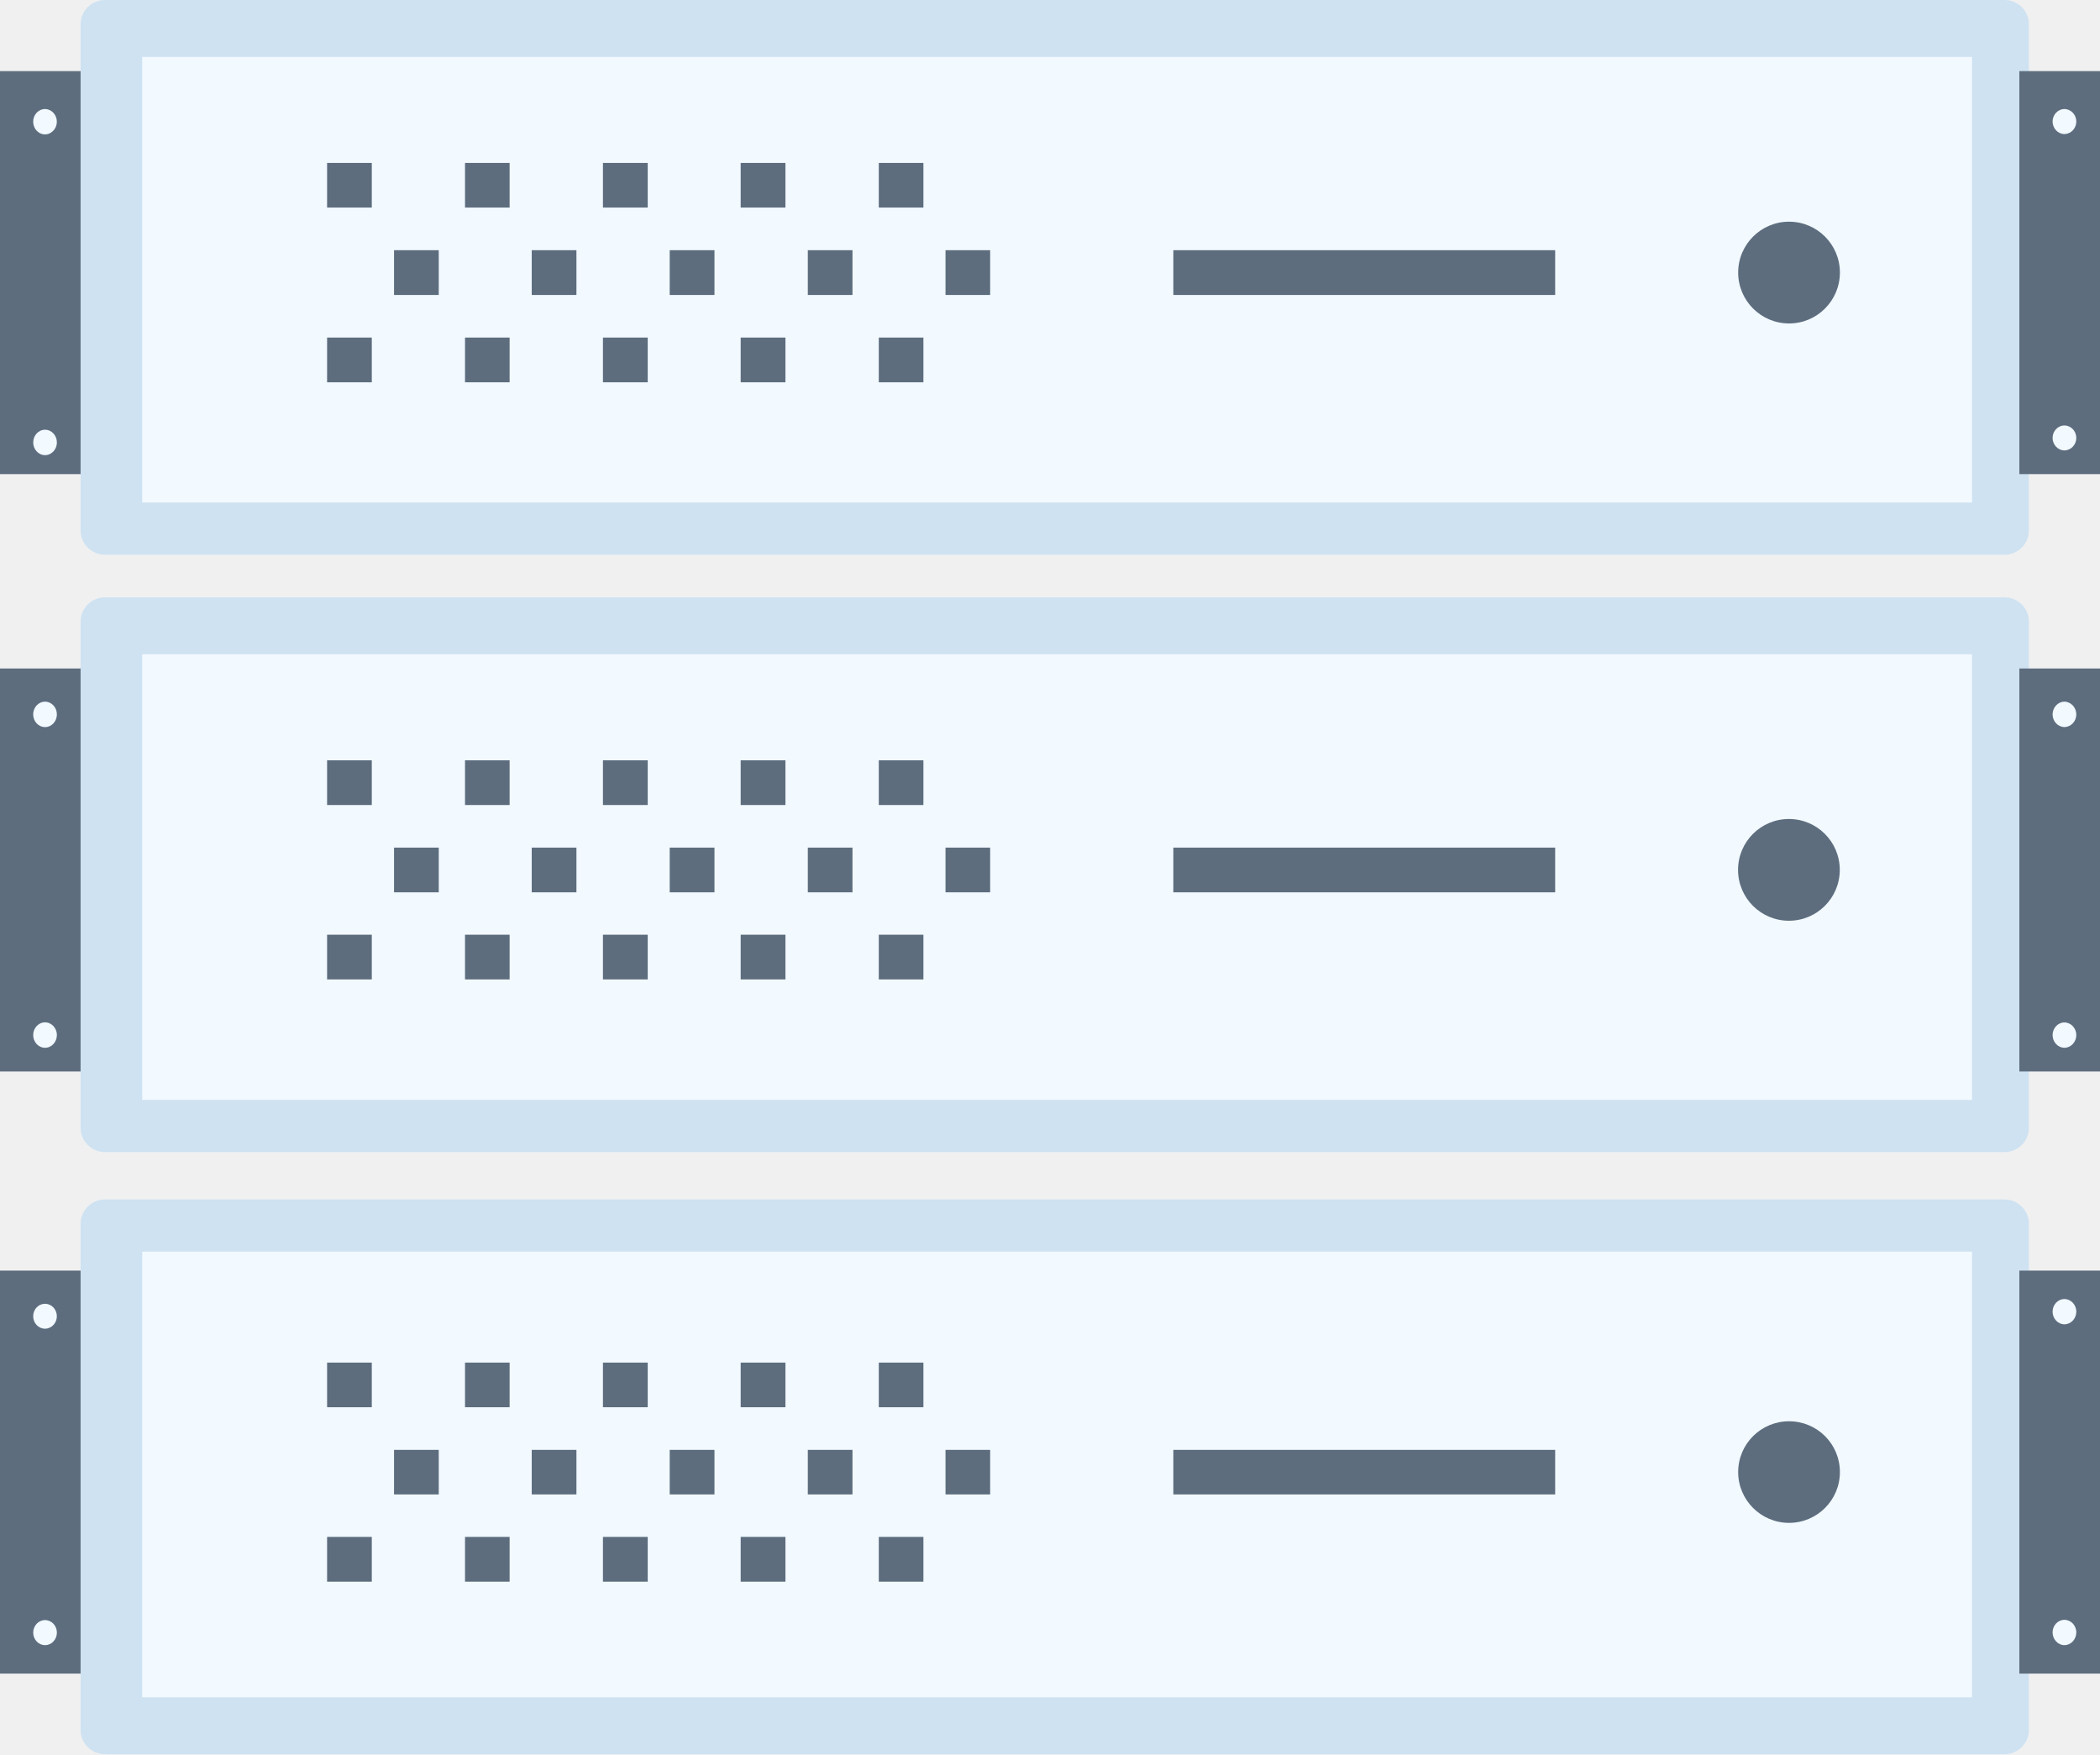
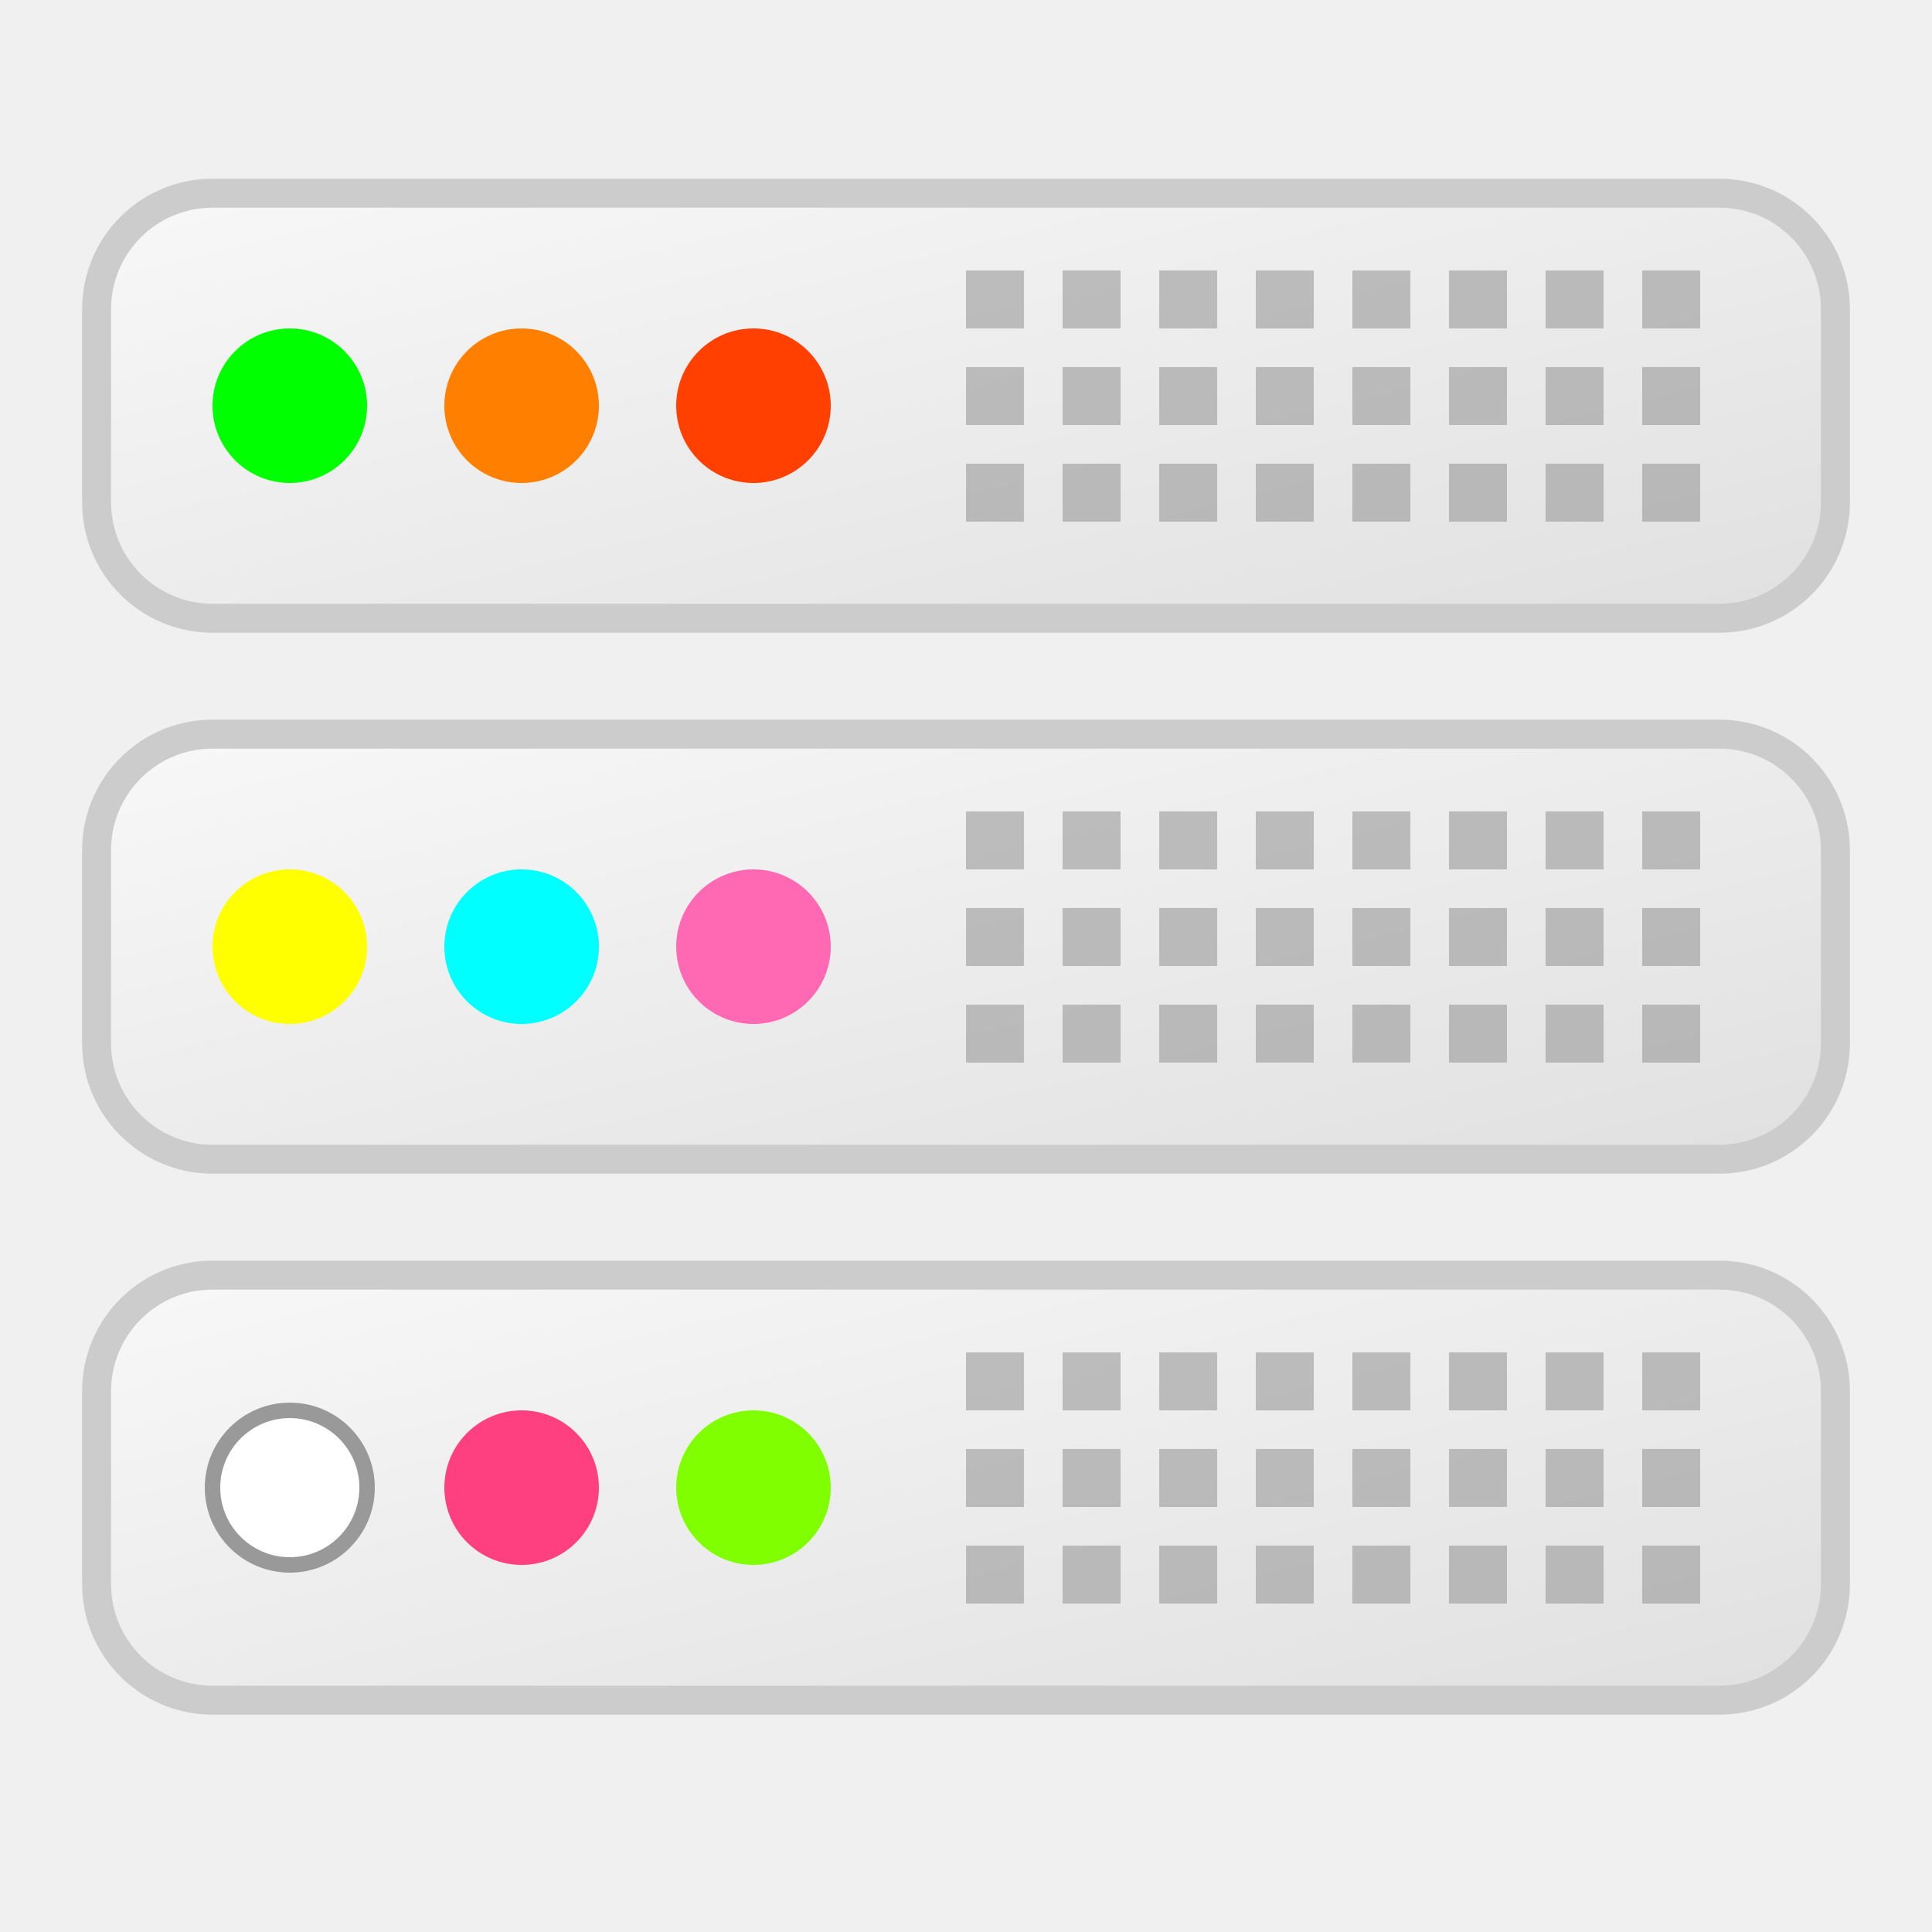
- <svg xmlns="http://www.w3.org/2000/svg" width="443px" height="370px" viewBox="0 0 443 370" version="1.1">
-   <g id="页面-1" stroke="none" stroke-width="1" fill="none" fill-rule="evenodd">
-     <g id="server1_78341" fill-rule="nonzero">
-       <path d="M428,111.905 C428,114.704 425.691,117 422.886,117 L22.124,117 C19.319,117 17,114.71 17,111.905 L17,5.099 C17,2.3 19.319,0 22.124,0 L422.886,0 C425.695,0 428,2.3 428,5.099 L428,111.905 Z" id="路径" fill="#CEE2F2" />
-       <rect id="矩形" fill="#F2F9FF" x="30" y="12" width="386" height="94" />
-       <g id="编组" transform="translate(69, 15)" fill="#5D6D7E">
-         <path d="M319.131,42.483 C319.131,48.418 314.326,53.224 308.407,53.224 C302.488,53.224 297.671,48.418 297.671,42.483 C297.671,36.568 302.486,31.758 308.407,31.758 C314.328,31.758 319.131,36.57 319.131,42.483 Z" id="路径" />
-         <rect id="矩形" x="0" y="19.364" width="9.432" height="9.413" />
-         <rect id="矩形" x="29.096" y="19.364" width="9.408" height="9.413" />
-         <rect id="矩形" x="58.193" y="19.364" width="9.447" height="9.413" />
-         <rect id="矩形" x="87.248" y="19.364" width="9.443" height="9.413" />
-         <rect id="矩形" x="116.383" y="19.364" width="9.412" height="9.413" />
-         <rect id="矩形" x="0" y="56.199" width="9.432" height="9.438" />
-         <rect id="矩形" x="29.096" y="56.199" width="9.408" height="9.438" />
-         <rect id="矩形" x="58.193" y="56.199" width="9.447" height="9.438" />
-         <rect id="矩形" x="87.248" y="56.199" width="9.443" height="9.438" />
-         <rect id="矩形" x="116.383" y="56.199" width="9.412" height="9.438" />
-         <rect id="矩形" x="14.124" y="37.773" width="9.432" height="9.444" />
-         <rect id="矩形" x="43.17" y="37.773" width="9.428" height="9.444" />
-         <rect id="矩形" x="72.276" y="37.773" width="9.443" height="9.444" />
-         <rect id="矩形" x="101.411" y="37.773" width="9.422" height="9.444" />
-         <rect id="矩形" x="130.457" y="37.773" width="9.418" height="9.444" />
-         <rect id="矩形" x="178.518" y="37.773" width="80.549" height="9.444" />
-         <rect id="矩形" x="356.987" y="0" width="17.013" height="85" />
-       </g>
-       <g id="编组" transform="translate(433, 23)" fill="#F2F9FF">
-         <path d="M5,2.628 C5,4.088 3.865,5.272 2.488,5.272 C1.135,5.272 0,4.088 0,2.628 C0,1.187 1.135,0 2.488,0 C3.86,0 5,1.187 5,2.628 Z" id="路径" />
-         <path d="M5,69.366 C5,70.813 3.865,72 2.488,72 C1.135,72 0,70.813 0,69.366 C0,67.91 1.135,66.742 2.488,66.742 C3.86,66.742 5,67.91 5,69.366 Z" id="路径" />
-       </g>
-       <rect id="矩形" fill="#5D6D7E" x="0" y="15" width="17" height="85" />
-       <g id="编组" transform="translate(7, 23)" fill="#F2F9FF">
-         <path d="M4.991,2.665 C4.991,4.145 3.864,5.345 2.488,5.345 C1.109,5.345 0,4.145 0,2.665 C0,1.204 1.107,0 2.488,0 C3.864,0 4.991,1.204 4.991,2.665 Z" id="路径" />
-         <ellipse id="椭圆形" cx="2.503" cy="70.32" rx="2.497" ry="2.68" />
-       </g>
-       <path d="M428,237.904 C428,240.713 425.691,243 422.886,243 L22.124,243 C19.319,243 17,240.715 17,237.904 L17,131.106 C17,128.287 19.319,126 22.124,126 L422.886,126 C425.695,126 428,128.285 428,131.106 L428,237.904 Z" id="路径" fill="#CEE2F2" />
-       <rect id="矩形" fill="#F2F9FF" x="30" y="138" width="386" height="94" />
-       <g id="编组" transform="translate(69, 141)" fill="#5D6D7E">
-         <ellipse id="椭圆形" cx="308.376" cy="42.476" rx="10.73" ry="10.731" />
-         <rect id="矩形" x="0" y="19.366" width="9.432" height="9.433" />
-         <rect id="矩形" x="29.096" y="19.366" width="9.408" height="9.433" />
-         <rect id="矩形" x="58.193" y="19.366" width="9.447" height="9.433" />
-         <rect id="矩形" x="87.248" y="19.366" width="9.443" height="9.433" />
-         <rect id="矩形" x="116.383" y="19.366" width="9.412" height="9.433" />
-         <rect id="矩形" x="0" y="56.151" width="9.432" height="9.433" />
-         <rect id="矩形" x="29.096" y="56.151" width="9.408" height="9.433" />
-         <rect id="矩形" x="58.193" y="56.151" width="9.447" height="9.433" />
-         <rect id="矩形" x="87.248" y="56.151" width="9.443" height="9.433" />
-         <rect id="矩形" x="116.383" y="56.151" width="9.412" height="9.433" />
-         <rect id="矩形" x="14.124" y="37.783" width="9.432" height="9.429" />
-         <rect id="矩形" x="43.17" y="37.783" width="9.428" height="9.429" />
-         <rect id="矩形" x="72.276" y="37.783" width="9.443" height="9.429" />
-         <rect id="矩形" x="101.411" y="37.783" width="9.422" height="9.429" />
-         <rect id="矩形" x="130.457" y="37.783" width="9.418" height="9.429" />
-         <rect id="矩形" x="178.518" y="37.783" width="80.549" height="9.429" />
-         <rect id="矩形" x="356.987" y="0" width="17.013" height="85" />
-       </g>
-       <g id="编组" transform="translate(433, 148)" fill="#F2F9FF">
-         <path d="M5,2.685 C5,4.152 3.865,5.349 2.488,5.349 C1.135,5.349 0,4.15 0,2.685 C0,1.209 1.135,0 2.488,0 C3.86,0.002 5,1.215 5,2.685 Z" id="路径" />
-         <path d="M5,70.321 C5,71.787 3.865,73 2.488,73 C1.135,73 0,71.791 0,70.321 C0,68.85 1.135,67.657 2.488,67.657 C3.86,67.657 5,68.85 5,70.321 Z" id="路径" />
-       </g>
-       <rect id="矩形" fill="#5D6D7E" x="0" y="141" width="17" height="85" />
-       <g id="编组" transform="translate(7, 148)" fill="#F2F9FF">
-         <ellipse id="椭圆形" cx="2.5" cy="2.68" rx="2.5" ry="2.68" />
-         <ellipse id="椭圆形" cx="2.5" cy="70.32" rx="2.5" ry="2.68" />
-       </g>
-       <path d="M428,364.919 C428,367.699 425.691,370 422.886,370 L22.124,370 C19.319,370 17,367.699 17,364.919 L17,258.106 C17,255.31 19.319,253 22.124,253 L422.886,253 C425.695,253 428,255.316 428,258.106 L428,364.919 Z" id="路径" fill="#CEE2F2" />
-       <rect id="矩形" fill="#F2F9FF" x="30" y="264" width="386" height="94" />
-       <g id="编组" transform="translate(69, 268)" fill="#5D6D7E">
-         <path d="M319.131,42.494 C319.131,48.41 314.326,53.209 308.407,53.209 C302.488,53.209 297.671,48.406 297.671,42.494 C297.671,36.559 302.486,31.779 308.407,31.779 C314.328,31.779 319.131,36.553 319.131,42.494 Z" id="路径" />
-         <rect id="矩形" x="0" y="19.404" width="9.432" height="9.417" />
-         <rect id="矩形" x="29.096" y="19.404" width="9.408" height="9.417" />
-         <rect id="矩形" x="58.193" y="19.404" width="9.447" height="9.417" />
-         <rect id="矩形" x="87.248" y="19.404" width="9.443" height="9.417" />
-         <rect id="矩形" x="116.383" y="19.404" width="9.412" height="9.417" />
-         <rect id="矩形" x="0" y="56.167" width="9.432" height="9.449" />
-         <rect id="矩形" x="29.096" y="56.167" width="9.408" height="9.449" />
-         <rect id="矩形" x="58.193" y="56.167" width="9.447" height="9.449" />
-         <rect id="矩形" x="87.248" y="56.167" width="9.443" height="9.449" />
-         <rect id="矩形" x="116.383" y="56.167" width="9.412" height="9.449" />
-         <rect id="矩形" x="14.124" y="37.812" width="9.432" height="9.398" />
-         <rect id="矩形" x="43.17" y="37.812" width="9.428" height="9.398" />
-         <rect id="矩形" x="72.276" y="37.812" width="9.443" height="9.398" />
-         <rect id="矩形" x="101.411" y="37.812" width="9.422" height="9.398" />
-         <rect id="矩形" x="130.457" y="37.812" width="9.418" height="9.398" />
-         <rect id="矩形" x="178.518" y="37.812" width="80.549" height="9.398" />
-         <rect id="矩形" x="356.987" y="0" width="17.013" height="85" />
-       </g>
-       <g id="编组" transform="translate(433, 274)" fill="#F2F9FF">
-         <path d="M5,2.665 C5,4.132 3.865,5.326 2.488,5.326 C1.135,5.326 0,4.132 0,2.665 C0,1.179 1.135,0 2.488,0 C3.86,-0.006 5,1.179 5,2.665 Z" id="路径" />
-         <path d="M5,70.32 C5,71.79 3.865,73 2.488,73 C1.135,73 0,71.79 0,70.32 C0,68.839 1.135,67.659 2.488,67.659 C3.86,67.659 5,68.839 5,70.32 Z" id="路径" />
-       </g>
-       <rect id="矩形" fill="#5D6D7E" x="0" y="268" width="17" height="85" />
-       <g id="编组" transform="translate(7, 275)" fill="#F2F9FF">
-         <path d="M4.991,2.628 C4.991,4.074 3.864,5.252 2.488,5.252 C1.109,5.252 0,4.074 0,2.628 C0,1.162 1.107,0 2.488,0 C3.864,-0.006 4.991,1.162 4.991,2.628 Z" id="路径" />
-         <ellipse id="椭圆形" cx="2.503" cy="69.357" rx="2.497" ry="2.643" />
-       </g>
-     </g>
-   </g>
+ <svg xmlns="http://www.w3.org/2000/svg" width="100" height="100" viewBox="0 0 100 100" style="background: transparent;">
+   <defs>
+     <linearGradient id="panelGradient" x1="0%" y1="0%" x2="100%" y2="100%">
+       <stop offset="0%" style="stop-color:#f8f8f8;stop-opacity:1" />
+       <stop offset="100%" style="stop-color:#e0e0e0;stop-opacity:1" />
+     </linearGradient>
+   </defs>
+   <rect x="5" y="10" width="90" height="22" rx="6" ry="6" fill="url(#panelGradient)" stroke="#ccc" stroke-width="1.5" />
+   <rect x="5" y="38" width="90" height="22" rx="6" ry="6" fill="url(#panelGradient)" stroke="#ccc" stroke-width="1.5" />
+   <rect x="5" y="66" width="90" height="22" rx="6" ry="6" fill="url(#panelGradient)" stroke="#ccc" stroke-width="1.5" />
+   <circle cx="15" cy="21" r="4" fill="#00ff00">
+     <animate attributeName="opacity" values="1;0.3;1" dur="2s" repeatCount="indefinite" />
+   </circle>
+   <circle cx="27" cy="21" r="4" fill="#ff8000">
+     <animate attributeName="opacity" values="1;0.2;1" dur="1.2s" repeatCount="indefinite" />
+   </circle>
+   <circle cx="39" cy="21" r="4" fill="#ff4000">
+     <animate attributeName="opacity" values="0.4;1;0.4" dur="1s" repeatCount="indefinite" />
+   </circle>
+   <circle cx="15" cy="49" r="4" fill="#ffff00">
+     <animate attributeName="opacity" values="1;0.1;1" dur="2.5s" repeatCount="indefinite" />
+   </circle>
+   <circle cx="27" cy="49" r="4" fill="#00ffff">
+     <animate attributeName="opacity" values="0.3;1;0.3" dur="1.8s" repeatCount="indefinite" />
+   </circle>
+   <circle cx="39" cy="49" r="4" fill="#ff69b4">
+     <animate attributeName="opacity" values="0.5;1;0.5" dur="2.2s" repeatCount="indefinite" />
+   </circle>
+   <circle cx="15" cy="77" r="4" fill="#ffffff" stroke="#999" stroke-width="0.8">
+     <animate attributeName="opacity" values="1;0.4;1" dur="3s" repeatCount="indefinite" />
+   </circle>
+   <circle cx="27" cy="77" r="4" fill="#ff4080">
+     <animate attributeName="opacity" values="0.6;1;0.6" dur="1.9s" repeatCount="indefinite" />
+   </circle>
+   <circle cx="39" cy="77" r="4" fill="#80ff00">
+     <animate attributeName="opacity" values="0.3;1;0.3" dur="2.8s" repeatCount="indefinite" />
+   </circle>
+   <rect x="50" y="14" width="3" height="3" fill="#999" opacity="0.6" />
+   <rect x="55" y="14" width="3" height="3" fill="#999" opacity="0.6" />
+   <rect x="60" y="14" width="3" height="3" fill="#999" opacity="0.6" />
+   <rect x="65" y="14" width="3" height="3" fill="#999" opacity="0.6" />
+   <rect x="70" y="14" width="3" height="3" fill="#999" opacity="0.6" />
+   <rect x="75" y="14" width="3" height="3" fill="#999" opacity="0.6" />
+   <rect x="80" y="14" width="3" height="3" fill="#999" opacity="0.6" />
+   <rect x="85" y="14" width="3" height="3" fill="#999" opacity="0.6" />
+   <rect x="50" y="19" width="3" height="3" fill="#999" opacity="0.6" />
+   <rect x="55" y="19" width="3" height="3" fill="#999" opacity="0.6" />
+   <rect x="60" y="19" width="3" height="3" fill="#999" opacity="0.6" />
+   <rect x="65" y="19" width="3" height="3" fill="#999" opacity="0.6" />
+   <rect x="70" y="19" width="3" height="3" fill="#999" opacity="0.6" />
+   <rect x="75" y="19" width="3" height="3" fill="#999" opacity="0.6" />
+   <rect x="80" y="19" width="3" height="3" fill="#999" opacity="0.6" />
+   <rect x="85" y="19" width="3" height="3" fill="#999" opacity="0.6" />
+   <rect x="50" y="24" width="3" height="3" fill="#999" opacity="0.6" />
+   <rect x="55" y="24" width="3" height="3" fill="#999" opacity="0.6" />
+   <rect x="60" y="24" width="3" height="3" fill="#999" opacity="0.6" />
+   <rect x="65" y="24" width="3" height="3" fill="#999" opacity="0.6" />
+   <rect x="70" y="24" width="3" height="3" fill="#999" opacity="0.6" />
+   <rect x="75" y="24" width="3" height="3" fill="#999" opacity="0.6" />
+   <rect x="80" y="24" width="3" height="3" fill="#999" opacity="0.6" />
+   <rect x="85" y="24" width="3" height="3" fill="#999" opacity="0.6" />
+   <rect x="50" y="42" width="3" height="3" fill="#999" opacity="0.6" />
+   <rect x="55" y="42" width="3" height="3" fill="#999" opacity="0.6" />
+   <rect x="60" y="42" width="3" height="3" fill="#999" opacity="0.6" />
+   <rect x="65" y="42" width="3" height="3" fill="#999" opacity="0.6" />
+   <rect x="70" y="42" width="3" height="3" fill="#999" opacity="0.6" />
+   <rect x="75" y="42" width="3" height="3" fill="#999" opacity="0.6" />
+   <rect x="80" y="42" width="3" height="3" fill="#999" opacity="0.6" />
+   <rect x="85" y="42" width="3" height="3" fill="#999" opacity="0.6" />
+   <rect x="50" y="47" width="3" height="3" fill="#999" opacity="0.6" />
+   <rect x="55" y="47" width="3" height="3" fill="#999" opacity="0.6" />
+   <rect x="60" y="47" width="3" height="3" fill="#999" opacity="0.6" />
+   <rect x="65" y="47" width="3" height="3" fill="#999" opacity="0.6" />
+   <rect x="70" y="47" width="3" height="3" fill="#999" opacity="0.6" />
+   <rect x="75" y="47" width="3" height="3" fill="#999" opacity="0.6" />
+   <rect x="80" y="47" width="3" height="3" fill="#999" opacity="0.6" />
+   <rect x="85" y="47" width="3" height="3" fill="#999" opacity="0.6" />
+   <rect x="50" y="52" width="3" height="3" fill="#999" opacity="0.6" />
+   <rect x="55" y="52" width="3" height="3" fill="#999" opacity="0.6" />
+   <rect x="60" y="52" width="3" height="3" fill="#999" opacity="0.6" />
+   <rect x="65" y="52" width="3" height="3" fill="#999" opacity="0.6" />
+   <rect x="70" y="52" width="3" height="3" fill="#999" opacity="0.6" />
+   <rect x="75" y="52" width="3" height="3" fill="#999" opacity="0.6" />
+   <rect x="80" y="52" width="3" height="3" fill="#999" opacity="0.6" />
+   <rect x="85" y="52" width="3" height="3" fill="#999" opacity="0.6" />
+   <rect x="50" y="70" width="3" height="3" fill="#999" opacity="0.6" />
+   <rect x="55" y="70" width="3" height="3" fill="#999" opacity="0.6" />
+   <rect x="60" y="70" width="3" height="3" fill="#999" opacity="0.6" />
+   <rect x="65" y="70" width="3" height="3" fill="#999" opacity="0.6" />
+   <rect x="70" y="70" width="3" height="3" fill="#999" opacity="0.6" />
+   <rect x="75" y="70" width="3" height="3" fill="#999" opacity="0.6" />
+   <rect x="80" y="70" width="3" height="3" fill="#999" opacity="0.6" />
+   <rect x="85" y="70" width="3" height="3" fill="#999" opacity="0.6" />
+   <rect x="50" y="75" width="3" height="3" fill="#999" opacity="0.6" />
+   <rect x="55" y="75" width="3" height="3" fill="#999" opacity="0.6" />
+   <rect x="60" y="75" width="3" height="3" fill="#999" opacity="0.6" />
+   <rect x="65" y="75" width="3" height="3" fill="#999" opacity="0.6" />
+   <rect x="70" y="75" width="3" height="3" fill="#999" opacity="0.6" />
+   <rect x="75" y="75" width="3" height="3" fill="#999" opacity="0.6" />
+   <rect x="80" y="75" width="3" height="3" fill="#999" opacity="0.6" />
+   <rect x="85" y="75" width="3" height="3" fill="#999" opacity="0.6" />
+   <rect x="50" y="80" width="3" height="3" fill="#999" opacity="0.6" />
+   <rect x="55" y="80" width="3" height="3" fill="#999" opacity="0.6" />
+   <rect x="60" y="80" width="3" height="3" fill="#999" opacity="0.6" />
+   <rect x="65" y="80" width="3" height="3" fill="#999" opacity="0.6" />
+   <rect x="70" y="80" width="3" height="3" fill="#999" opacity="0.6" />
+   <rect x="75" y="80" width="3" height="3" fill="#999" opacity="0.6" />
+   <rect x="80" y="80" width="3" height="3" fill="#999" opacity="0.6" />
+   <rect x="85" y="80" width="3" height="3" fill="#999" opacity="0.6" />
</svg>
